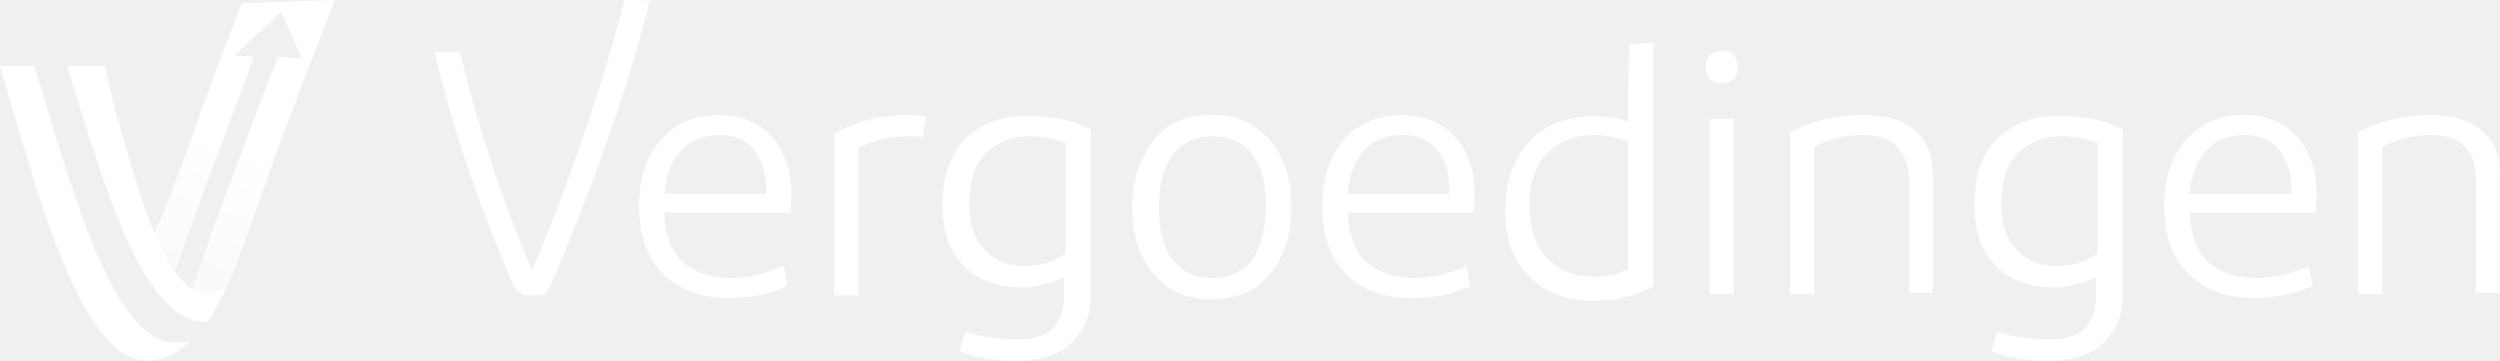
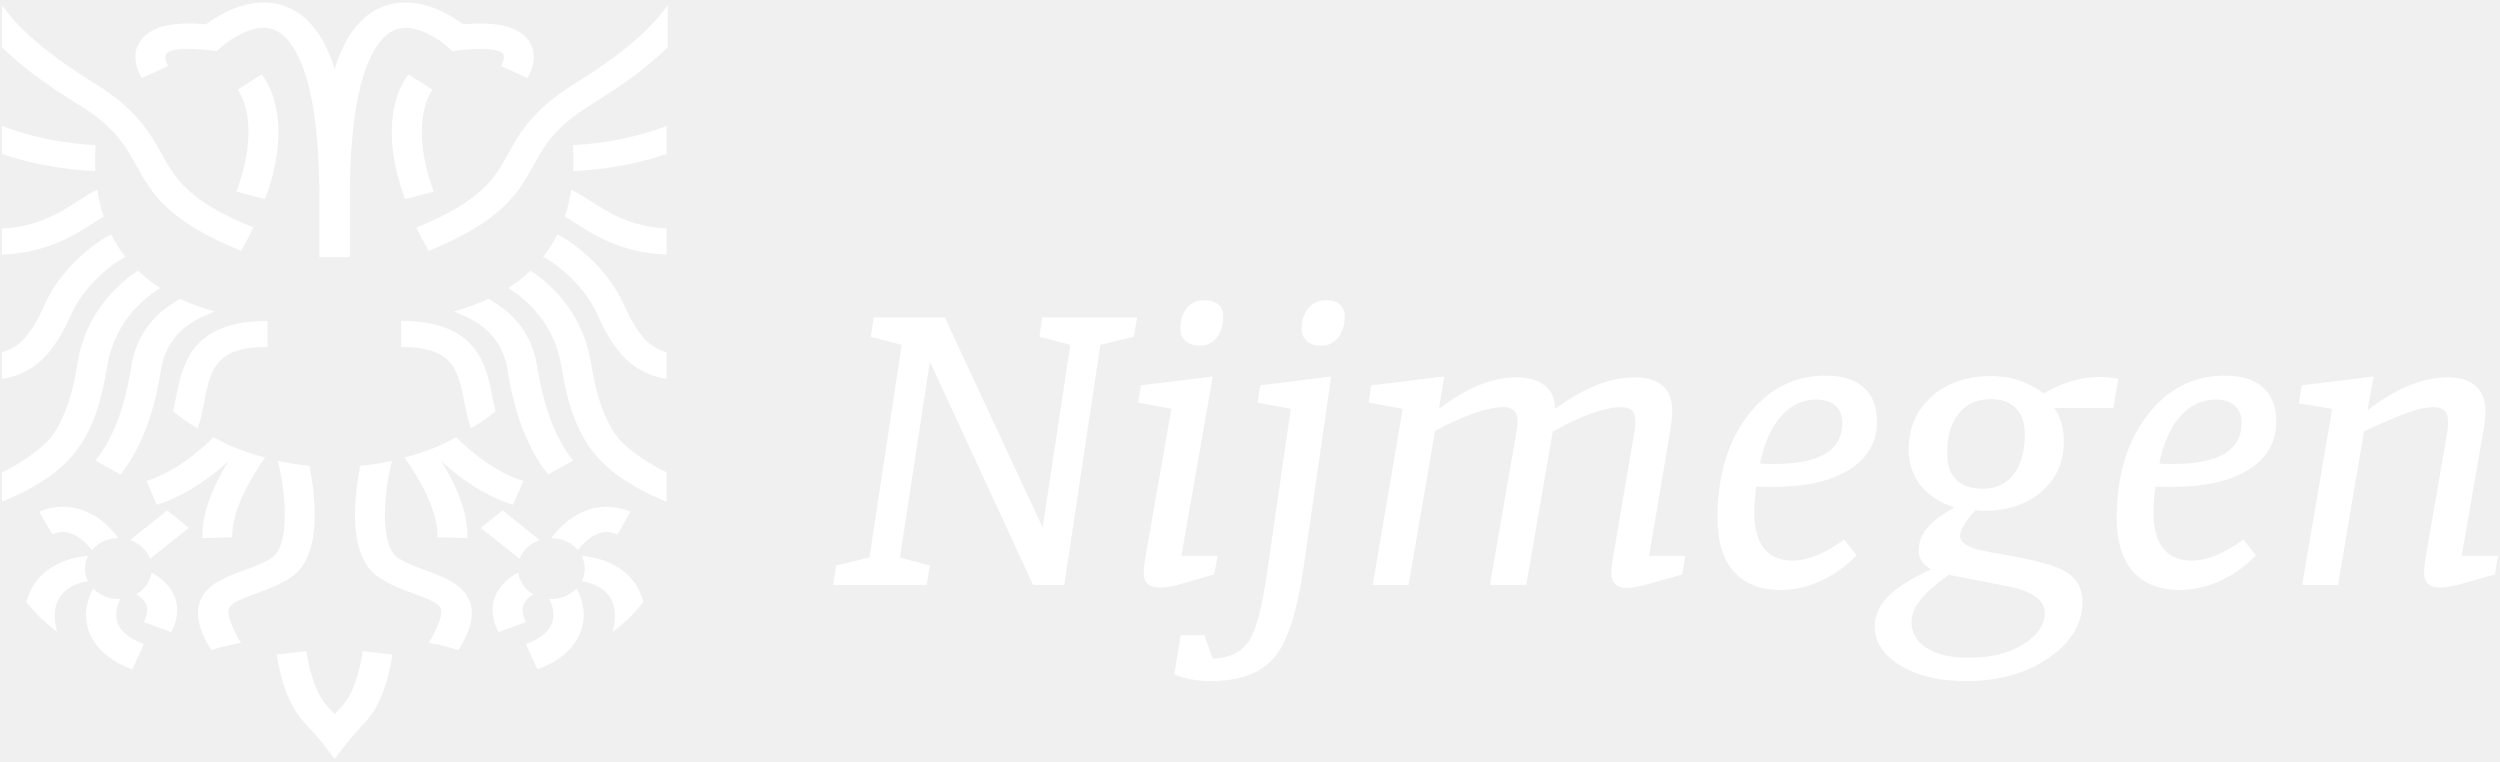
- <svg xmlns="http://www.w3.org/2000/svg" width="2120" height="306" fill="none" viewBox="0 0 2120 306">
-   <path fill="#fff" d="M1027.07 97.467C1006.67 97.467 989.663 104.267 978.327 119C966.992 133.733 960.19 151.867 960.19 175.667C960.19 199.467 965.858 217.6 978.327 232.333C990.797 247.067 1006.67 253.867 1027.07 253.867C1048.61 253.867 1064.48 247.067 1076.95 232.333C1089.42 217.6 1095.09 199.467 1095.09 175.667C1095.09 151.867 1089.42 133.733 1076.95 119C1064.48 104.267 1048.61 97.467 1027.07 97.467ZM1062.21 219.867C1054.28 230.067 1042.94 235.733 1028.2 235.733C1013.47 235.733 1002.13 230.067 994.197 219.867C986.262 209.667 982.862 194.933 982.862 175.667C982.862 157.533 986.262 142.8 994.197 131.467C1002.13 121.267 1013.47 115.6 1028.2 115.6C1042.94 115.6 1055.41 121.267 1062.21 131.467C1070.15 141.667 1073.55 156.4 1073.55 175.667C1073.55 193.8 1069.01 208.533 1062.21 219.867Z" />
-   <path fill="#fff" d="M818.494 117.867C806.025 131.467 799.224 149.6 799.224 173.4C799.224 196.067 804.891 213.067 817.361 225.533C829.83 238 845.7 243.667 866.104 243.667C879.707 243.667 892.176 240.267 902.378 234.6V251.6C902.378 262.933 898.978 272 892.176 278.8C885.375 285.6 874.039 287.867 860.436 287.867C845.7 287.867 832.097 285.6 818.494 281.067L813.96 298.067C828.696 303.733 844.566 306 861.57 306C880.84 306 896.71 301.467 908.046 291.267C919.382 281.067 925.05 267.467 925.05 250.467V109.933C910.313 102 893.31 98.6 874.039 98.6C850.234 97.467 832.097 104.267 818.494 117.867ZM903.512 215.333C893.31 222.133 881.974 225.533 869.505 225.533C854.768 225.533 842.299 221 834.364 210.8C825.296 201.733 821.895 188.133 821.895 171.133C821.895 154.133 826.429 139.4 835.498 130.333C844.566 121.267 857.036 115.6 872.906 115.6C883.108 115.6 894.443 117.867 903.512 121.267V215.333Z" />
-   <path fill="#fff" d="M609.917 97.467C589.513 97.467 572.51 104.267 560.04 119C547.571 133.733 541.903 151.867 541.903 174.533C541.903 199.467 548.705 218.733 562.308 232.333C575.91 245.933 595.181 252.733 617.852 252.733C635.99 252.733 652.993 249.333 667.729 242.533L664.329 225.533C648.459 232.333 633.722 235.733 620.12 235.733C603.116 235.733 589.513 231.2 579.311 222.133C569.109 213.067 563.441 198.333 563.441 180.2H669.997C671.13 174.533 671.13 168.867 671.13 163.2C671.13 145.067 665.462 129.2 655.26 116.733C643.924 104.267 629.188 97.467 609.917 97.467ZM649.592 164.333H563.441C564.575 149.6 569.109 137.133 577.044 128.067C584.979 119 596.315 114.467 609.917 114.467C623.52 114.467 632.589 119 639.39 126.933C646.192 136 649.592 146.2 649.592 158.667C649.592 162.067 649.592 163.2 649.592 164.333Z" />
-   <path fill="#fff" d="M707.404 113.333V250.467H727.809V125.8C739.144 119 753.881 115.6 769.751 115.6C774.285 115.6 778.819 115.6 782.22 116.733L785.62 98.6C779.953 97.467 774.285 97.467 768.617 97.467C745.946 97.467 725.541 103.133 707.404 113.333Z" />
-   <path fill="#fff" d="M529.434 0C512.431 70.267 475.023 175.667 451.218 228.933C427.413 174.533 407.009 113.333 390.006 44.2H368.468C385.471 114.467 408.143 180.2 436.482 243.667C438.749 248.2 443.283 250.467 447.818 250.467H455.752C460.287 250.467 464.821 248.2 465.955 243.667C495.427 177.933 533.969 71.4 550.972 1.133C550.972 2.5923e-05 529.434 0 529.434 0Z" />
-   <path fill="#fff" d="M1903.32 97.467C1882.91 97.467 1865.91 104.267 1853.44 119C1840.97 133.733 1835.3 151.867 1835.3 174.533C1835.3 199.467 1842.11 218.733 1855.71 232.333C1869.31 245.933 1888.58 252.733 1911.25 252.733C1929.39 252.733 1946.39 249.333 1961.13 242.533L1957.73 225.533C1942.99 232.333 1927.12 235.733 1913.52 235.733C1896.52 235.733 1882.91 231.2 1872.71 222.133C1862.51 213.067 1857.98 198.333 1856.84 180.2H1963.4C1964.53 174.533 1964.53 168.867 1964.53 163.2C1964.53 145.067 1958.86 129.2 1948.66 116.733C1937.33 104.267 1922.59 97.467 1903.32 97.467ZM1942.99 164.333H1856.84C1857.98 149.6 1862.51 137.133 1870.45 128.067C1878.38 119 1889.72 114.467 1903.32 114.467C1916.92 114.467 1925.99 119 1932.79 126.933C1939.59 136 1942.99 146.2 1942.99 158.667C1942.99 162.067 1942.99 163.2 1942.99 164.333Z" />
-   <path fill="#fff" d="M1693.61 117.867C1680.01 131.467 1674.34 149.6 1674.34 173.4C1674.34 196.067 1680.01 213.067 1692.48 225.533C1704.94 238 1720.81 243.667 1741.22 243.667C1754.82 243.667 1767.29 240.267 1777.49 234.6V251.6C1777.49 262.933 1774.09 272 1767.29 278.8C1760.49 285.6 1749.15 287.867 1735.55 287.867C1720.81 287.867 1707.21 285.6 1693.61 281.067L1689.07 298.067C1703.81 303.733 1719.68 306 1736.68 306C1755.95 306 1771.82 301.467 1783.16 291.267C1794.5 281.067 1800.16 267.467 1800.16 250.467V109.933C1785.43 102 1768.42 98.6 1748.02 98.6C1725.35 97.467 1707.21 104.267 1693.61 117.867ZM1778.63 215.333C1768.42 222.133 1757.09 225.533 1744.62 225.533C1729.88 225.533 1717.41 221 1709.48 210.8C1700.41 201.733 1697.01 188.133 1697.01 171.133C1697.01 154.133 1701.54 139.4 1710.61 130.333C1719.68 121.267 1732.15 115.6 1748.02 115.6C1759.36 115.6 1769.56 117.867 1778.63 121.267V215.333Z" />
-   <path fill="#fff" d="M2106.23 112.2C2096.03 103.133 2081.29 97.467 2062.02 97.467C2040.48 97.467 2018.94 102 1999.67 112.2V249.333H2020.08V124.667C2032.55 117.867 2046.15 114.467 2062.02 114.467C2074.49 114.467 2084.69 117.867 2090.36 124.667C2097.16 131.467 2099.43 140.533 2099.43 151.867V248.2H2119.83V150.733C2120.96 134.867 2116.43 121.267 2106.23 112.2Z" />
-   <path fill="#fff" d="M1189.17 97.467C1168.77 97.467 1151.76 104.267 1139.29 119C1126.82 133.733 1121.16 151.867 1121.16 174.533C1121.16 199.467 1127.96 218.733 1141.56 232.333C1155.16 245.933 1173.3 252.733 1197.11 252.733C1215.24 252.733 1232.25 249.333 1246.98 242.533L1243.58 225.533C1228.85 232.333 1212.98 235.733 1199.37 235.733C1182.37 235.733 1168.77 231.2 1158.56 222.133C1148.36 213.067 1143.83 198.333 1142.69 180.2H1249.25C1250.38 174.533 1250.38 168.867 1250.38 163.2C1250.38 145.067 1244.72 129.2 1234.51 116.733C1223.18 104.267 1208.44 97.467 1189.17 97.467ZM1228.85 164.333H1142.69C1143.83 149.6 1148.36 137.133 1156.3 128.067C1164.23 119 1175.57 114.467 1189.17 114.467C1202.77 114.467 1211.84 119 1218.64 126.933C1225.44 134.867 1228.85 146.2 1228.85 158.667C1229.98 162.067 1228.85 163.2 1228.85 164.333Z" />
-   <path fill="#fff" d="M1580.25 97.467C1558.71 97.467 1537.18 102 1517.91 112.2V249.333H1538.31V124.667C1550.78 117.867 1564.38 114.467 1580.25 114.467C1592.72 114.467 1602.92 117.867 1608.59 124.667C1615.39 131.467 1618.79 140.533 1618.79 151.867V248.2H1639.2V150.733C1639.2 133.733 1634.66 120.133 1624.46 111.067C1614.26 102 1599.52 97.467 1580.25 97.467Z" />
-   <path fill="#fff" d="M1380.74 103.133C1371.67 99.733 1362.61 98.6 1353.54 98.6C1328.6 98.6 1310.46 105.4 1296.86 120.133C1283.26 134.867 1276.46 154.133 1276.46 179.067C1276.46 202.867 1283.26 221 1296.86 234.6C1310.46 248.2 1328.6 255 1351.27 255C1371.67 255 1388.68 250.467 1402.28 242.533V36.267L1381.88 37.4C1380.74 37.4 1380.74 103.133 1380.74 103.133ZM1380.74 227.8C1373.94 232.333 1363.74 234.6 1350.14 234.6C1334.27 234.6 1321.8 228.933 1311.6 218.733C1302.53 208.533 1296.86 193.8 1296.86 175.667C1296.86 156.4 1301.39 140.533 1311.6 130.333C1321.8 120.133 1335.4 114.467 1353.54 114.467C1362.61 114.467 1371.67 116.733 1380.74 120.133C1380.74 121.267 1380.74 227.8 1380.74 227.8Z" />
-   <path fill="#fff" d="M1470.3 100.867H1449.89V249.333H1470.3V100.867Z" />
-   <path fill="#fff" d="M1460.09 43.067C1455.56 43.067 1452.16 44.2 1449.89 46.467C1447.62 48.733 1446.49 52.133 1446.49 56.667C1446.49 61.2 1447.62 64.6 1449.89 66.867C1452.16 69.133 1455.56 70.267 1460.09 70.267C1464.63 70.267 1468.03 69.133 1470.3 66.867C1472.56 64.6 1473.7 61.2 1473.7 56.667C1473.7 53.267 1472.56 49.867 1470.3 46.467C1468.03 44.2 1464.63 43.067 1460.09 43.067Z" />
-   <path fill="#fff" fill-rule="evenodd" d="M144.934 244.861C143.665 243.593 142.396 242.324 141.127 241.055C142.396 242.324 143.665 243.593 144.934 244.861Z" clip-rule="evenodd" />
-   <path fill="#fff" fill-rule="evenodd" d="M144.934 246.13C147.472 248.667 150.009 249.936 152.547 252.473C150.009 249.936 147.472 248.667 144.934 246.13Z" clip-rule="evenodd" />
-   <path fill="#fff" fill-rule="evenodd" d="M157.623 255.011C156.354 255.011 155.085 253.742 153.816 252.474C155.085 253.742 156.354 253.742 157.623 255.011Z" clip-rule="evenodd" />
-   <path fill="url(#paint0_linear_745_768)" fill-rule="evenodd" d="M205.208 2.537C197.594 22.837 187.442 48.211 178.56 72.317C158.256 126.871 143.028 175.082 125.263 209.337C130.339 220.756 136.683 232.174 144.297 241.055C153.18 216.95 162.063 191.575 172.215 163.664C191.249 112.915 210.284 62.167 215.36 48.211L198.863 46.942L238.201 10.15L255.967 49.48L235.663 48.211C229.319 63.435 211.553 111.647 192.518 162.395C179.829 195.381 169.677 227.099 159.525 253.742C163.332 255.011 167.139 256.28 170.946 256.28C177.291 256.28 183.635 255.011 188.711 251.205C205.208 216.95 219.167 170.007 238.201 119.259C261.043 58.361 283.884 0 283.884 0L205.208 2.537Z" clip-rule="evenodd" />
-   <path fill="#fff" fill-rule="evenodd" d="M175.118 248.667C142.125 248.667 119.283 167.47 109.131 133.215C101.518 107.841 93.904 79.929 88.828 55.823H57.103C64.717 81.198 72.331 107.841 81.214 133.215C95.173 173.813 126.897 272.773 172.58 272.773C173.849 272.773 175.118 272.773 176.387 272.773C181.463 265.161 186.539 255.011 191.615 244.861C185.27 247.399 180.194 248.667 175.118 248.667Z" clip-rule="evenodd" />
-   <path fill="#fff" fill-rule="evenodd" d="M58.373 150.977C48.221 120.527 38.069 85.004 29.186 55.823H0C8.883 87.541 21.573 129.408 32.993 166.201C46.952 206.8 78.676 305.759 124.359 305.759C138.318 305.759 151.008 299.416 161.16 289.266C157.353 290.535 153.546 290.535 148.47 290.535C104.056 291.803 72.332 191.575 58.373 150.977Z" clip-rule="evenodd" />
+ <svg xmlns="http://www.w3.org/2000/svg" width="151" height="46" viewBox="0 0 151 46" fill="none">
+   <g clip-path="url(#clip0_1643_43710)">
+     <path fill-rule="evenodd" clip-rule="evenodd" d="M25.886 15.155C25.611 14.665 25.366 14.194 25.149 13.743C29.088 12.132 29.852 10.812 30.693 9.291C31.386 8.041 32.174 6.62 34.693 5.066C38.458 2.743 39.808 1.082 40.331 0.306V2.843C39.319 3.856 37.952 4.936 35.654 6.353C33.5 7.682 32.88 8.804 32.224 9.993C31.316 11.627 30.381 13.318 25.886 15.155ZM34.609 8.762C35.282 8.737 37.741 8.582 40.261 7.603V9.3C37.745 10.158 35.383 10.307 34.616 10.334C34.649 9.701 34.629 9.157 34.609 8.762ZM30.649 18.838C31.631 19.699 32.237 20.806 32.445 22.123C32.824 24.492 33.453 26.222 34.425 27.57C34.485 27.652 34.545 27.737 34.609 27.819L33.102 28.662C33.028 28.564 32.951 28.464 32.88 28.364C31.775 26.831 31.065 24.915 30.653 22.329C30.495 21.338 30.056 20.52 29.35 19.899C29.189 19.759 28.881 19.489 28.204 19.154L28.157 19.136C27.919 19.029 27.661 18.917 27.41 18.811C28.191 18.598 28.891 18.339 29.514 18.047C29.989 18.333 30.499 18.707 30.649 18.838ZM35.661 12.135C36.699 12.807 38.093 13.704 40.261 13.801V15.377C37.544 15.279 35.825 14.172 34.659 13.418C34.468 13.296 34.284 13.178 34.117 13.077C34.304 12.527 34.425 11.982 34.505 11.469C34.874 11.63 35.249 11.87 35.661 12.135ZM37.617 18.263C37.946 18.984 38.344 19.808 38.894 20.428C39.296 20.879 39.788 21.155 40.261 21.274V22.88C39.252 22.746 38.294 22.256 37.547 21.417C36.85 20.632 36.391 19.689 36.016 18.865C35.353 17.408 33.819 16.031 32.803 15.517C33.155 15.076 33.437 14.616 33.668 14.157C35.081 14.881 36.81 16.499 37.617 18.263ZM32.05 16.347C33.383 17.238 35.229 18.981 35.708 21.977C36.076 24.279 36.663 25.642 37.43 26.575C37.614 26.776 38.659 27.777 40.261 28.528V30.295C39.748 30.1 39.142 29.817 38.726 29.592C37.858 29.118 36.967 28.561 36.197 27.731C36.076 27.609 36.006 27.527 35.993 27.509H35.996C35.882 27.378 35.775 27.238 35.668 27.092C34.82 25.915 34.261 24.355 33.916 22.18C33.658 20.565 32.904 19.2 31.678 18.123C31.366 17.849 30.984 17.573 30.706 17.393C31.215 17.068 31.661 16.715 32.05 16.347ZM28.043 24.282C27.668 22.351 27.397 20.955 24.227 20.955V19.382C28.851 19.382 29.37 22.056 29.748 24.008C29.808 24.3 29.862 24.586 29.929 24.857C29.621 25.1 29.115 25.471 28.442 25.882C28.258 25.365 28.147 24.817 28.043 24.282ZM5.769 8.762C5.096 8.737 2.64 8.582 0.121 7.603V9.3C2.634 10.158 4.999 10.307 5.762 10.334C5.732 9.701 5.752 9.157 5.769 8.762ZM9.732 18.838C8.751 19.699 8.144 20.806 7.933 22.123C7.558 24.492 6.928 26.222 5.957 27.57C5.896 27.652 5.833 27.737 5.769 27.819L7.28 28.662C7.354 28.564 7.427 28.464 7.501 28.364C8.607 26.831 9.313 24.915 9.725 22.329C9.883 21.338 10.325 20.52 11.032 19.899C11.193 19.759 11.501 19.489 12.178 19.154L12.225 19.136C12.462 19.029 12.717 18.917 12.968 18.811C12.188 18.598 11.491 18.339 10.868 18.047C10.392 18.333 9.88 18.707 9.732 18.838ZM4.721 12.135C3.679 12.807 2.289 13.704 0.121 13.801V15.377C2.838 15.279 4.556 14.172 5.722 13.418C5.913 13.296 6.097 13.178 6.265 13.077C6.077 12.527 5.957 11.982 5.876 11.469C5.505 11.63 5.133 11.87 4.721 12.135ZM2.764 18.263C2.436 18.984 2.037 19.808 1.488 20.428C1.086 20.879 0.593 21.155 0.121 21.274V22.88C1.129 22.746 2.088 22.256 2.835 21.417C3.528 20.632 3.987 19.689 4.362 18.865C5.029 17.408 6.563 16.031 7.575 15.517C7.226 15.076 6.942 14.616 6.71 14.157C5.3 14.881 3.572 16.499 2.764 18.263ZM8.332 16.347C6.995 17.238 5.149 18.981 4.674 21.977C4.305 24.279 3.719 25.642 2.948 26.575C2.768 26.776 1.719 27.777 0.121 28.528V30.295C0.63 30.1 1.237 29.817 1.655 29.592C2.523 29.118 3.414 28.561 4.181 27.731C4.302 27.609 4.372 27.527 4.389 27.509H4.386C4.496 27.378 4.607 27.238 4.711 27.092C5.561 25.915 6.118 24.355 6.466 22.18C6.724 20.565 7.474 19.2 8.704 18.123C9.015 17.849 9.397 17.573 9.675 17.393C9.163 17.068 8.72 16.715 8.332 16.347ZM12.335 24.282C12.71 22.351 12.982 20.955 16.154 20.955V19.382C11.531 19.382 11.012 22.056 10.63 24.008C10.573 24.3 10.519 24.586 10.452 24.857C10.761 25.1 11.267 25.471 11.94 25.882C12.124 25.365 12.231 24.817 12.335 24.282ZM14.553 38.826C13.333 39.048 12.757 39.267 12.757 39.267C11.983 38.005 11.776 37.047 12.111 36.253C12.533 35.249 13.705 34.824 14.74 34.45C15.36 34.224 16.003 33.99 16.472 33.653C16.707 33.485 17.246 32.874 17.199 30.845C17.169 29.608 16.928 28.494 16.925 28.482L16.78 27.837C17.367 27.968 18.003 28.069 18.69 28.132C18.7 28.181 18.971 29.431 19.005 30.794C19.055 32.777 18.599 34.13 17.645 34.818C16.968 35.304 16.164 35.596 15.454 35.855C14.66 36.144 13.973 36.393 13.816 36.767C13.712 37.01 13.91 37.786 14.553 38.826ZM35.138 33.577C35.256 33.808 35.323 34.069 35.323 34.343C35.323 34.617 35.256 34.878 35.135 35.112C35.135 35.112 37.782 35.319 37.001 38.169C37.001 38.169 37.574 37.728 37.956 37.366C38.519 36.828 38.857 36.359 38.857 36.359C38.163 33.677 35.138 33.577 35.138 33.577ZM34.824 35.55C34.455 35.937 33.909 36.18 33.299 36.18C33.256 36.18 33.215 36.18 33.172 36.177C33.172 36.177 33.43 36.658 33.43 37.105C33.43 37.552 33.316 38.309 31.765 38.908L32.462 40.432C34.77 39.574 35.259 38.078 35.259 37.159C35.259 36.238 34.824 35.55 34.824 35.55ZM31.296 34.586C31.048 34.717 30.646 34.964 30.318 35.356C29.845 35.912 29.43 36.852 30.107 38.181L31.768 37.573C31.497 37.044 31.494 36.621 31.758 36.28C31.912 36.083 32.117 35.958 32.227 35.9C31.728 35.614 31.38 35.14 31.296 34.586ZM31.386 33.747L29.041 31.886L30.348 30.83L32.599 32.618C32.033 32.807 31.584 33.224 31.386 33.747ZM33.299 32.503C33.497 32.232 33.845 31.809 34.338 31.432C35.473 30.562 36.803 30.374 38.086 30.906L37.289 32.278C36.884 32.111 36.324 31.989 35.581 32.542C35.279 32.768 35.048 33.032 34.904 33.221C34.532 32.786 33.953 32.503 33.299 32.503ZM31.608 29.054L30.984 30.489C29.256 29.951 27.752 28.853 26.663 27.865C27.487 29.206 28.278 30.891 28.227 32.497L26.422 32.454C26.472 30.824 25.309 28.89 24.442 27.631C25.521 27.354 26.66 26.94 27.544 26.402C28.505 27.348 29.963 28.543 31.608 29.054ZM14.563 15.155C14.841 14.665 15.085 14.194 15.303 13.743C11.364 12.132 10.6 10.812 9.759 9.291C9.066 8.041 8.278 6.62 5.759 5.066C1.994 2.743 0.644 1.082 0.121 0.306V2.843C1.133 3.856 2.5 4.936 4.798 6.353C6.948 7.682 7.571 8.804 8.228 9.993C9.133 11.627 10.07 13.318 14.563 15.155ZM5.314 35.112C5.196 34.878 5.129 34.617 5.129 34.343C5.129 34.069 5.196 33.811 5.314 33.577C5.314 33.577 2.289 33.677 1.592 36.359C1.592 36.359 1.933 36.828 2.496 37.366C2.875 37.728 3.451 38.169 3.451 38.169C2.67 35.319 5.314 35.112 5.314 35.112ZM7.019 37.105C7.019 36.658 7.277 36.177 7.277 36.177C7.236 36.18 7.193 36.18 7.153 36.18C6.543 36.18 5.997 35.937 5.628 35.547C5.628 35.547 5.193 36.238 5.193 37.159C5.193 38.078 5.682 39.574 7.99 40.432L8.687 38.908C7.133 38.309 7.019 37.552 7.019 37.105ZM9.153 34.586C9.404 34.717 9.803 34.964 10.134 35.356C10.603 35.912 11.022 36.852 10.345 38.181L8.684 37.573C8.955 37.044 8.958 36.621 8.694 36.28C8.54 36.083 8.335 35.958 8.225 35.9C8.724 35.614 9.072 35.14 9.153 34.586ZM9.066 33.747L11.411 31.886L10.104 30.83L7.853 32.618C8.419 32.807 8.868 33.224 9.066 33.747ZM7.153 32.503C6.955 32.232 6.607 31.809 6.114 31.432C4.979 30.562 3.649 30.374 2.366 30.906L3.163 32.278C3.568 32.111 4.128 31.989 4.871 32.542C5.173 32.768 5.404 33.032 5.548 33.221C5.92 32.786 6.499 32.503 7.153 32.503ZM8.844 29.054L9.468 30.489C11.196 29.951 12.7 28.853 13.789 27.865C12.965 29.206 12.174 30.891 12.225 32.497L14.03 32.454C13.98 30.824 15.142 28.89 16.01 27.631C14.931 27.354 13.792 26.94 12.908 26.402C11.947 27.348 10.486 28.543 8.844 29.054ZM21.913 39.328C21.748 40.353 21.434 41.822 20.599 42.716C20.452 42.874 20.325 43.014 20.211 43.139C20.097 43.014 19.966 42.874 19.819 42.716C18.985 41.822 18.67 40.353 18.506 39.328L16.713 39.532C16.908 40.736 17.29 42.473 18.398 43.662C19.125 44.444 19.38 44.751 19.454 44.848C19.645 45.097 20.211 45.849 20.211 45.849C20.211 45.849 20.774 45.097 20.965 44.848C21.038 44.754 21.293 44.447 22.02 43.662C22.552 43.093 23.303 42.044 23.705 39.532L21.913 39.328ZM26.194 11.575C24.626 7.29 26.117 5.425 26.134 5.407L26.124 5.416L24.68 4.498C24.619 4.564 24.087 5.191 23.819 6.444C23.477 8.041 23.695 9.92 24.465 12.028L26.194 11.575ZM16.66 6.444C16.392 5.191 15.859 4.564 15.799 4.498L14.355 5.416L14.345 5.407C14.348 5.413 14.724 5.869 14.908 6.842C15.216 8.5 14.74 10.331 14.285 11.575L16.013 12.028C16.784 9.92 17.002 8.041 16.66 6.444ZM21.132 11.481C21.159 8.187 21.507 5.656 22.164 3.962C22.63 2.761 23.249 2.001 23.953 1.766C25.082 1.389 26.539 2.384 27.005 2.8L27.326 3.089L27.792 3.035C29.922 2.776 30.331 3.181 30.371 3.229C30.519 3.403 30.371 3.813 30.261 3.996L30.264 3.993L31.859 4.713C31.942 4.58 32.679 3.354 31.855 2.353C31.215 1.581 29.942 1.289 27.976 1.471C27.715 1.277 27.323 1.006 26.844 0.766C25.594 0.133 24.368 -0.016 23.296 0.34C21.893 0.805 20.867 2.067 20.211 4.163C19.554 2.067 18.529 0.805 17.122 0.34C16.054 -0.016 14.824 0.133 13.575 0.766C13.099 1.006 12.704 1.277 12.442 1.471C10.476 1.289 9.206 1.581 8.566 2.353C7.739 3.354 8.476 4.58 8.563 4.713L10.154 3.993L10.158 3.996C10.047 3.813 9.903 3.403 10.047 3.229C10.087 3.181 10.499 2.776 12.627 3.035L13.092 3.089L13.414 2.8C13.421 2.794 13.866 2.399 14.506 2.077C15.266 1.69 15.926 1.587 16.466 1.763C17.169 1.998 17.789 2.755 18.255 3.956C18.911 5.65 19.259 8.184 19.29 11.481V15.526H21.132V11.481ZM25.899 38.826C27.119 39.048 27.691 39.267 27.691 39.267C28.469 38.005 28.676 37.047 28.341 36.253C27.916 35.249 26.747 34.824 25.712 34.45C25.088 34.224 24.449 33.99 23.98 33.653C23.745 33.485 23.206 32.874 23.253 30.845C23.283 29.608 23.524 28.494 23.527 28.482L23.671 27.837C23.085 27.968 22.449 28.069 21.762 28.132C21.752 28.181 21.48 29.431 21.447 30.794C21.393 32.777 21.852 34.13 22.807 34.818C23.484 35.304 24.288 35.596 24.998 35.855C25.792 36.144 26.479 36.393 26.636 36.767C26.74 37.01 26.539 37.786 25.899 38.826ZM141.215 35.331H139.051L140.863 24.693L138.853 24.367L139.021 23.272L143.363 22.74L142.997 24.772C143.895 24.093 144.743 23.595 145.533 23.272C146.324 22.953 147.101 22.792 147.858 22.792C148.589 22.792 149.148 22.968 149.537 23.318C149.925 23.671 150.119 24.172 150.119 24.823C150.119 24.963 150.109 25.128 150.093 25.325C150.073 25.52 150.036 25.781 149.979 26.113L148.686 33.574H150.877L150.696 34.693L148.826 35.225C148.518 35.313 148.237 35.377 147.986 35.423C147.731 35.465 147.533 35.487 147.393 35.487C147.068 35.487 146.82 35.414 146.656 35.265C146.491 35.119 146.411 34.894 146.411 34.589C146.411 34.501 146.418 34.392 146.431 34.255C146.445 34.121 146.468 33.96 146.495 33.768L147.801 26.177C147.821 26.073 147.835 25.967 147.845 25.858C147.852 25.751 147.858 25.608 147.858 25.435C147.858 25.149 147.785 24.936 147.64 24.796C147.496 24.659 147.269 24.589 146.96 24.589C146.585 24.589 146.099 24.69 145.507 24.896C144.91 25.1 144.006 25.483 142.786 26.046L141.215 35.331ZM130.422 27.999C130.525 28.008 130.629 28.014 130.737 28.02C130.844 28.023 131.005 28.026 131.222 28.026C132.626 28.026 133.671 27.819 134.361 27.409C135.048 26.995 135.393 26.362 135.393 25.514C135.393 25.088 135.256 24.75 134.978 24.504C134.703 24.258 134.321 24.133 133.835 24.133C133.001 24.133 132.288 24.468 131.691 25.137C131.098 25.803 130.673 26.758 130.422 27.999ZM136.251 33.546C135.604 34.215 134.884 34.729 134.086 35.088C133.293 35.45 132.482 35.63 131.658 35.63C130.422 35.63 129.477 35.258 128.827 34.516C128.177 33.774 127.852 32.695 127.852 31.28C127.852 28.756 128.465 26.691 129.691 25.091C130.917 23.488 132.482 22.688 134.381 22.688C135.383 22.688 136.153 22.925 136.686 23.403C137.219 23.881 137.487 24.568 137.487 25.462C137.487 26.694 136.934 27.661 135.828 28.358C134.723 29.057 133.189 29.407 131.222 29.407C130.951 29.407 130.74 29.404 130.596 29.401C130.452 29.395 130.314 29.395 130.184 29.395C130.144 29.714 130.117 30.006 130.097 30.271C130.08 30.538 130.07 30.757 130.07 30.931C130.07 31.892 130.264 32.622 130.653 33.117C131.041 33.61 131.614 33.859 132.375 33.859C132.834 33.859 133.323 33.756 133.842 33.546C134.361 33.339 134.917 33.017 135.507 32.582L136.251 33.546ZM117.605 27.387C117.605 28.084 117.789 28.613 118.161 28.978C118.529 29.34 119.065 29.522 119.769 29.522C120.556 29.522 121.172 29.233 121.621 28.649C122.073 28.069 122.298 27.266 122.298 26.241C122.298 25.547 122.12 25.018 121.762 24.653C121.407 24.288 120.898 24.106 120.231 24.106C119.417 24.106 118.777 24.395 118.308 24.972C117.839 25.55 117.605 26.356 117.605 27.387ZM117.705 34.717C116.881 35.316 116.298 35.833 115.963 36.268C115.625 36.7 115.457 37.135 115.457 37.57C115.457 38.23 115.765 38.753 116.382 39.145C117.002 39.535 117.842 39.729 118.911 39.729C120.214 39.729 121.303 39.465 122.184 38.929C123.065 38.397 123.504 37.755 123.504 37.01C123.504 36.229 122.733 35.69 121.186 35.395C121.092 35.377 121.022 35.365 120.978 35.356L117.705 34.717ZM118.07 30.645C117.189 30.383 116.506 29.945 116.017 29.334C115.531 28.723 115.286 27.992 115.286 27.141C115.286 25.839 115.749 24.775 116.67 23.951C117.595 23.126 118.791 22.713 120.261 22.713C120.851 22.713 121.397 22.798 121.903 22.962C122.408 23.126 122.924 23.391 123.45 23.756C124.02 23.418 124.583 23.169 125.142 23.008C125.698 22.846 126.278 22.767 126.877 22.767C127.092 22.767 127.4 22.798 127.802 22.856C127.859 22.865 127.906 22.874 127.943 22.883L127.648 24.641H124.08C124.278 24.918 124.422 25.228 124.516 25.566C124.609 25.903 124.656 26.268 124.656 26.657C124.656 27.892 124.211 28.899 123.323 29.68C122.432 30.462 121.276 30.852 119.852 30.852C119.712 30.852 119.605 30.848 119.531 30.845C119.454 30.839 119.383 30.833 119.32 30.824C119.012 31.137 118.777 31.429 118.623 31.697C118.469 31.968 118.392 32.202 118.392 32.4C118.392 32.844 119.042 33.169 120.345 33.376C120.69 33.437 120.958 33.485 121.146 33.522C123.082 33.85 124.341 34.218 124.918 34.62C125.494 35.024 125.782 35.599 125.782 36.347C125.782 37.664 125.105 38.793 123.759 39.729C122.408 40.669 120.733 41.138 118.73 41.138C117.129 41.138 115.812 40.821 114.781 40.195C113.752 39.565 113.236 38.781 113.236 37.844C113.236 37.175 113.504 36.569 114.037 36.028C114.57 35.484 115.437 34.939 116.636 34.392C116.365 34.227 116.174 34.057 116.06 33.878C115.946 33.701 115.893 33.482 115.893 33.221C115.893 32.734 116.064 32.287 116.405 31.88C116.747 31.472 117.3 31.058 118.07 30.645ZM106.305 27.999C106.409 28.008 106.516 28.014 106.623 28.02C106.731 28.023 106.891 28.026 107.106 28.026C108.513 28.026 109.558 27.819 110.248 27.409C110.935 26.995 111.28 26.362 111.28 25.514C111.28 25.088 111.139 24.75 110.864 24.504C110.586 24.258 110.208 24.133 109.719 24.133C108.885 24.133 108.171 24.468 107.578 25.137C106.982 25.803 106.56 26.758 106.305 27.999ZM112.134 33.546C111.491 34.215 110.767 34.729 109.973 35.088C109.176 35.45 108.365 35.63 107.541 35.63C106.305 35.63 105.364 35.258 104.714 34.516C104.061 33.774 103.736 32.695 103.736 31.28C103.736 28.756 104.349 26.691 105.575 25.091C106.801 23.488 108.365 22.688 110.268 22.688C111.27 22.688 112.037 22.925 112.573 23.403C113.106 23.881 113.37 24.568 113.37 25.462C113.37 26.694 112.821 27.661 111.715 28.358C110.61 29.057 109.072 29.407 107.106 29.407C106.834 29.407 106.627 29.404 106.483 29.401C106.335 29.395 106.198 29.395 106.067 29.395C106.03 29.714 106.004 30.006 105.984 30.271C105.963 30.538 105.957 30.757 105.957 30.931C105.957 31.892 106.151 32.622 106.54 33.117C106.925 33.61 107.501 33.859 108.258 33.859C108.717 33.859 109.206 33.756 109.725 33.546C110.248 33.339 110.801 33.017 111.39 32.582L112.134 33.546ZM91.579 26.177C91.599 26.046 91.615 25.915 91.636 25.781C91.656 25.645 91.662 25.532 91.662 25.435C91.662 25.149 91.592 24.936 91.445 24.796C91.301 24.659 91.073 24.589 90.765 24.589C90.316 24.589 89.743 24.711 89.043 24.954C88.346 25.198 87.559 25.553 86.678 26.022L85.076 35.331H82.912L84.725 24.693L82.661 24.316L82.829 23.275L87.227 22.74L86.915 24.693C87.776 24.042 88.591 23.561 89.354 23.254C90.115 22.947 90.868 22.792 91.609 22.792C92.339 22.792 92.905 22.959 93.314 23.294C93.723 23.628 93.924 24.093 93.924 24.693C94.815 24.051 95.652 23.573 96.439 23.26C97.227 22.947 97.994 22.792 98.744 22.792C99.485 22.792 100.044 22.962 100.429 23.306C100.811 23.649 101.006 24.154 101.006 24.823C101.006 24.969 100.992 25.152 100.969 25.365C100.945 25.578 100.912 25.83 100.865 26.125L99.602 33.574H101.793L101.608 34.693L99.739 35.225C99.431 35.313 99.146 35.383 98.885 35.435C98.62 35.487 98.419 35.514 98.279 35.514C97.96 35.514 97.722 35.435 97.562 35.277C97.404 35.122 97.324 34.891 97.324 34.589C97.324 34.501 97.331 34.392 97.347 34.255C97.361 34.121 97.381 33.96 97.408 33.768L98.701 26.189C98.731 26.076 98.748 25.967 98.758 25.858C98.768 25.751 98.771 25.608 98.771 25.435C98.771 25.14 98.701 24.924 98.56 24.79C98.419 24.656 98.202 24.589 97.9 24.589C97.431 24.589 96.831 24.72 96.101 24.979C95.371 25.24 94.6 25.605 93.786 26.073L92.185 35.331H89.991L91.579 26.177ZM79.803 20.879C79.438 20.879 79.15 20.787 78.939 20.605C78.728 20.422 78.624 20.167 78.624 19.835C78.624 19.334 78.762 18.923 79.036 18.607C79.314 18.29 79.666 18.132 80.098 18.132C80.443 18.132 80.718 18.214 80.919 18.385C81.12 18.555 81.221 18.789 81.221 19.093C81.221 19.622 81.09 20.054 80.829 20.383C80.564 20.714 80.222 20.879 79.803 20.879ZM78.695 34.535C78.289 37.202 77.68 38.966 76.859 39.836C76.041 40.703 74.799 41.138 73.13 41.138C72.698 41.138 72.303 41.101 71.938 41.034C71.573 40.964 71.234 40.861 70.926 40.721L71.318 38.364H72.738L73.258 39.784C74.222 39.748 74.929 39.419 75.385 38.793C75.841 38.169 76.219 36.767 76.531 34.589L77.964 24.693L75.954 24.316L76.122 23.275L80.406 22.74L78.695 34.535ZM72.477 20.879C72.112 20.879 71.824 20.787 71.616 20.605C71.405 20.422 71.298 20.167 71.298 19.835C71.298 19.325 71.429 18.911 71.693 18.601C71.954 18.287 72.3 18.132 72.732 18.132C73.087 18.132 73.368 18.214 73.573 18.385C73.78 18.555 73.884 18.789 73.884 19.093C73.884 19.622 73.754 20.054 73.496 20.383C73.238 20.714 72.899 20.879 72.477 20.879ZM71.355 33.574H73.546L73.335 34.693L71.496 35.225C71.194 35.313 70.93 35.377 70.695 35.423C70.46 35.465 70.26 35.487 70.092 35.487C69.744 35.487 69.489 35.414 69.325 35.265C69.161 35.119 69.08 34.891 69.08 34.589C69.08 34.501 69.087 34.386 69.107 34.237C69.127 34.091 69.144 33.932 69.164 33.768L70.752 24.693L68.742 24.316L68.909 23.275L73.251 22.74L71.355 33.574ZM50.32 35.331L50.505 34.157L52.515 33.677L54.464 20.827L52.598 20.343L52.766 19.172H57.064L62.977 31.867L64.648 20.827L62.782 20.343L62.95 19.172H68.682L68.484 20.343L66.461 20.827L64.283 35.331H62.4L56.166 21.843L54.354 33.677L56.166 34.157L55.968 35.331H50.32Z" fill="white" />
+   </g>
  <defs>
-     <linearGradient id="paint0_linear_745_768" x1="152.872" x2="246.638" y1="252.496" y2="-11.264" gradientUnits="userSpaceOnUse">
-       <stop stop-color="#fff" stop-opacity=".6" />
-       <stop offset=".5" stop-color="#fff" />
-       <stop offset="1" stop-color="#fff" />
-     </linearGradient>
+     <clipPath id="clip0_1643_43710">
+       <rect width="151" height="45.697" fill="white" transform="translate(0 0.151367)" />
+     </clipPath>
  </defs>
</svg>
